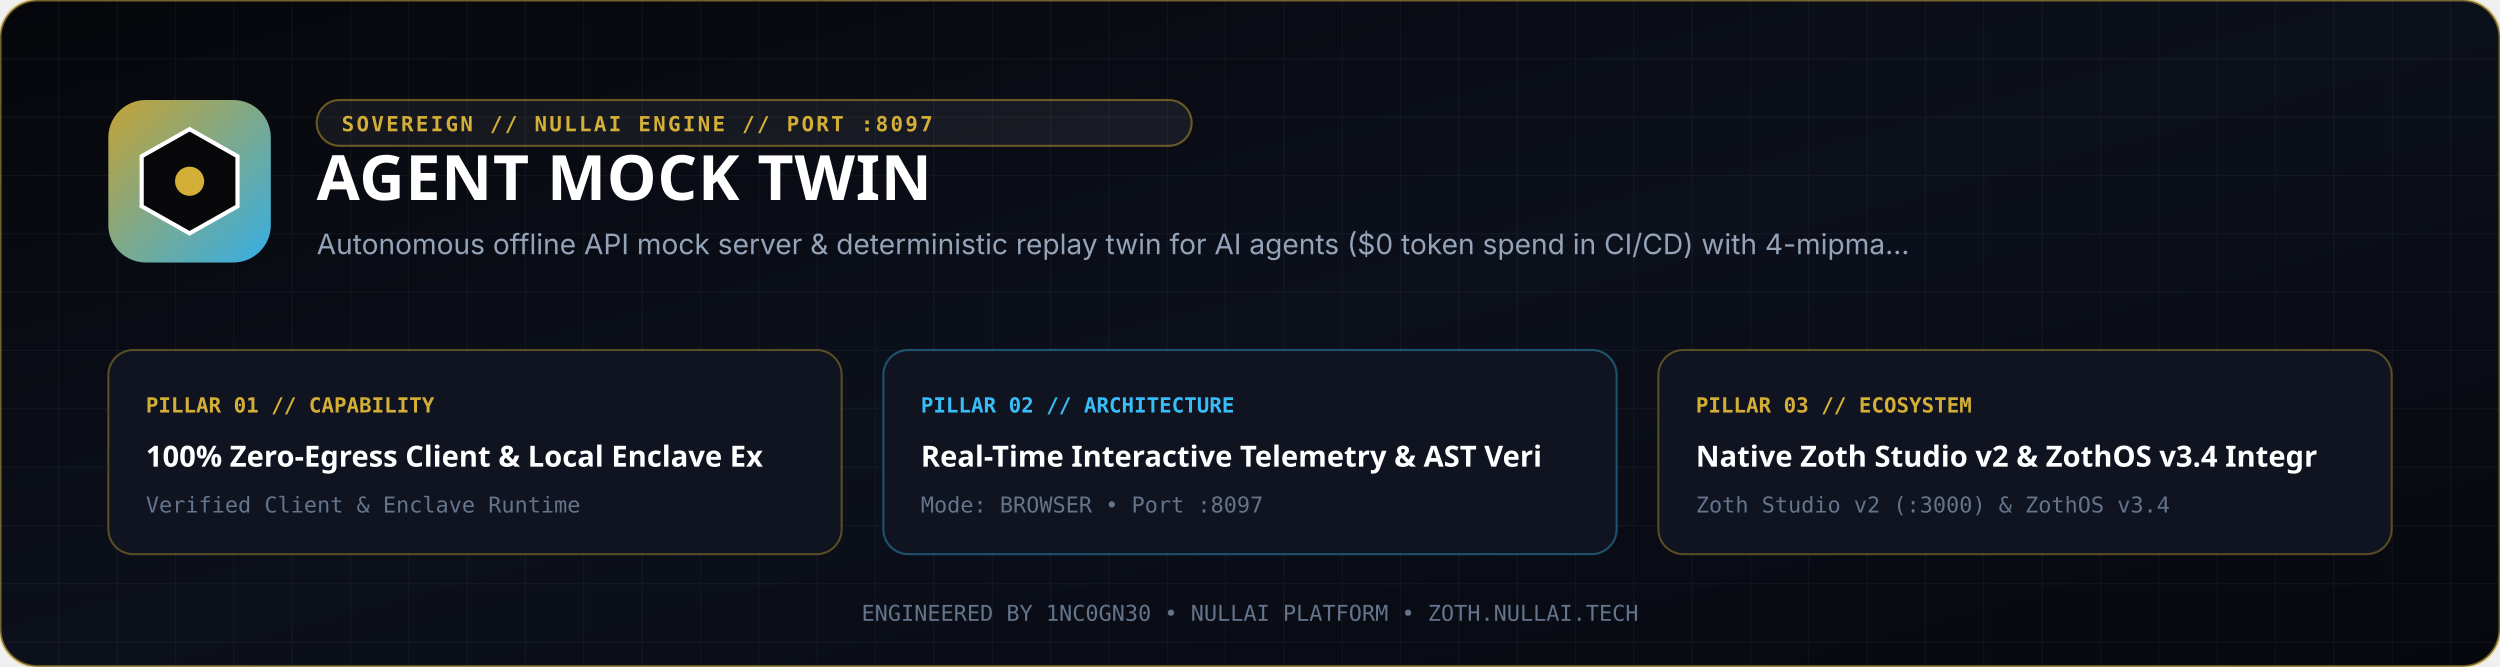
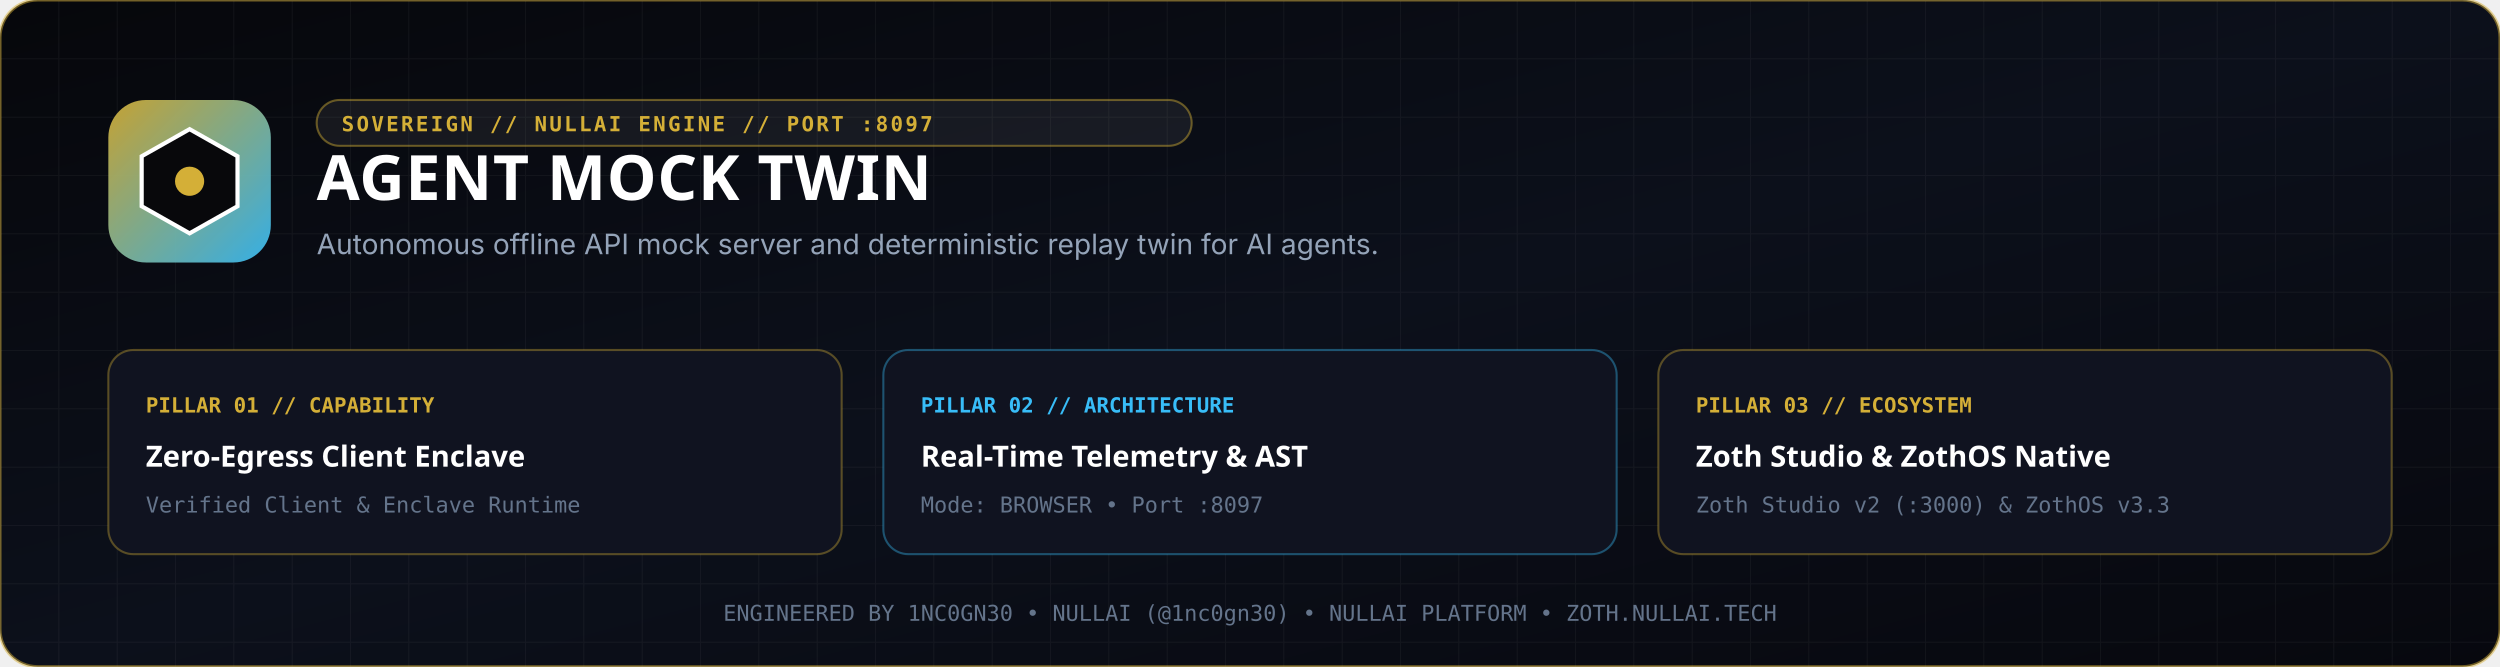
<svg xmlns="http://www.w3.org/2000/svg" viewBox="0 0 1200 320" width="100%" height="100%">
  <defs>
    <linearGradient id="bg" x1="0%" y1="0%" x2="100%" y2="100%">
      <stop offset="0%" stop-color="#06070B" />
      <stop offset="50%" stop-color="#0C101B" />
      <stop offset="100%" stop-color="#07080E" />
    </linearGradient>
    <linearGradient id="accent" x1="0%" y1="0%" x2="100%" y2="100%">
      <stop offset="0%" stop-color="#D4AF37" />
      <stop offset="100%" stop-color="#38BDF8" />
    </linearGradient>
    <pattern id="grid" width="28" height="28" patternUnits="userSpaceOnUse">
      <path d="M 28 0 L 0 0 0 28" fill="none" stroke="rgba(255,255,255,0.04)" stroke-width="1" />
    </pattern>
  </defs>
  <rect width="1200" height="320" rx="18" fill="url(#bg)" stroke="#D4AF37" stroke-opacity="0.5" stroke-width="1.5" />
  <rect width="1200" height="320" rx="18" fill="url(#grid)" />
  <g transform="translate(52, 48)">
    <rect width="78" height="78" rx="18" fill="url(#accent)" opacity="0.92" />
    <polygon points="39,14 62,27 62,51 39,64 16,51 16,27" fill="#08080B" stroke="#FFFFFF" stroke-width="2" />
    <circle cx="39" cy="39" r="7" fill="#D4AF37" />
  </g>
  <g transform="translate(152, 62)">
    <rect x="0" y="-14" width="420" height="22" rx="11" fill="rgba(255,255,255,0.06)" stroke="#D4AF37" stroke-opacity="0.45" />
    <text x="12" y="1" fill="#D4AF37" font-family="JetBrains Mono, monospace" font-size="10" font-weight="700" letter-spacing="1.1">SOVEREIGN // NULLAI ENGINE // PORT :8097</text>
    <text x="0" y="34" fill="#FFFFFF" font-family="Syne, Space Grotesk, sans-serif" font-size="30" font-weight="800" letter-spacing="0.4">AGENT MOCK TWIN</text>
-     <text x="0" y="60" fill="#94A3B8" font-family="Inter, sans-serif" font-size="13.5">Autonomous offline API mock server &amp; deterministic replay twin for AI agents ($0 token spend in CI/CD) with 4-mipma...</text>
+     <text x="0" y="60" fill="#94A3B8" font-family="Inter, sans-serif" font-size="13.5">Autonomous offline API mock server and deterministic replay twin for AI agents.</text>
  </g>
  <g transform="translate(52, 168)">
    <rect x="0" y="0" width="352" height="98" rx="12" fill="#101320" stroke="#D4AF37" stroke-opacity="0.38" />
    <text x="18" y="30" fill="#D4AF37" font-family="JetBrains Mono, monospace" font-size="10" font-weight="700">PILLAR 01 // CAPABILITY</text>
-     <text x="18" y="56" fill="#FFFFFF" font-family="Space Grotesk, sans-serif" font-size="14" font-weight="700">100% Zero-Egress Client &amp; Local Enclave Ex</text>
+     <text x="18" y="56" fill="#FFFFFF" font-family="Space Grotesk, sans-serif" font-size="14" font-weight="700">Zero-Egress Client Enclave</text>
    <text x="18" y="78" fill="#64748B" font-family="JetBrains Mono, monospace" font-size="10.5">Verified Client &amp; Enclave Runtime</text>
    <rect x="372" y="0" width="352" height="98" rx="12" fill="#101320" stroke="#38BDF8" stroke-opacity="0.38" />
    <text x="390" y="30" fill="#38BDF8" font-family="JetBrains Mono, monospace" font-size="10" font-weight="700">PILLAR 02 // ARCHITECTURE</text>
-     <text x="390" y="56" fill="#FFFFFF" font-family="Space Grotesk, sans-serif" font-size="14" font-weight="700">Real-Time Interactive Telemetry &amp; AST Veri</text>
+     <text x="390" y="56" fill="#FFFFFF" font-family="Space Grotesk, sans-serif" font-size="14" font-weight="700">Real-Time Telemetry &amp; AST</text>
    <text x="390" y="78" fill="#64748B" font-family="JetBrains Mono, monospace" font-size="10.5">Mode: BROWSER • Port :8097</text>
    <rect x="744" y="0" width="352" height="98" rx="12" fill="#101320" stroke="#D4AF37" stroke-opacity="0.38" />
    <text x="762" y="30" fill="#D4AF37" font-family="JetBrains Mono, monospace" font-size="10" font-weight="700">PILLAR 03 // ECOSYSTEM</text>
-     <text x="762" y="56" fill="#FFFFFF" font-family="Space Grotesk, sans-serif" font-size="14" font-weight="700">Native Zoth Studio v2 &amp; ZothOS v3.4 Integr</text>
-     <text x="762" y="78" fill="#64748B" font-family="JetBrains Mono, monospace" font-size="10.5">Zoth Studio v2 (:3000) &amp; ZothOS v3.4</text>
+     <text x="762" y="56" fill="#FFFFFF" font-family="Space Grotesk, sans-serif" font-size="14" font-weight="700">Zoth Studio &amp; ZothOS Native</text>
+     <text x="762" y="78" fill="#64748B" font-family="JetBrains Mono, monospace" font-size="10.5">Zoth Studio v2 (:3000) &amp; ZothOS v3.3</text>
  </g>
  <text x="600" y="298" text-anchor="middle" fill="#64748B" font-family="JetBrains Mono, monospace" font-size="10.5">
-     ENGINEERED BY 1NC0GN30  •  NULLAI PLATFORM  •  ZOTH.NULLAI.TECH
+     ENGINEERED BY 1NC0GN30 • NULLAI (@1nc0gn30)  •  NULLAI PLATFORM  •  ZOTH.NULLAI.TECH
  </text>
</svg>
